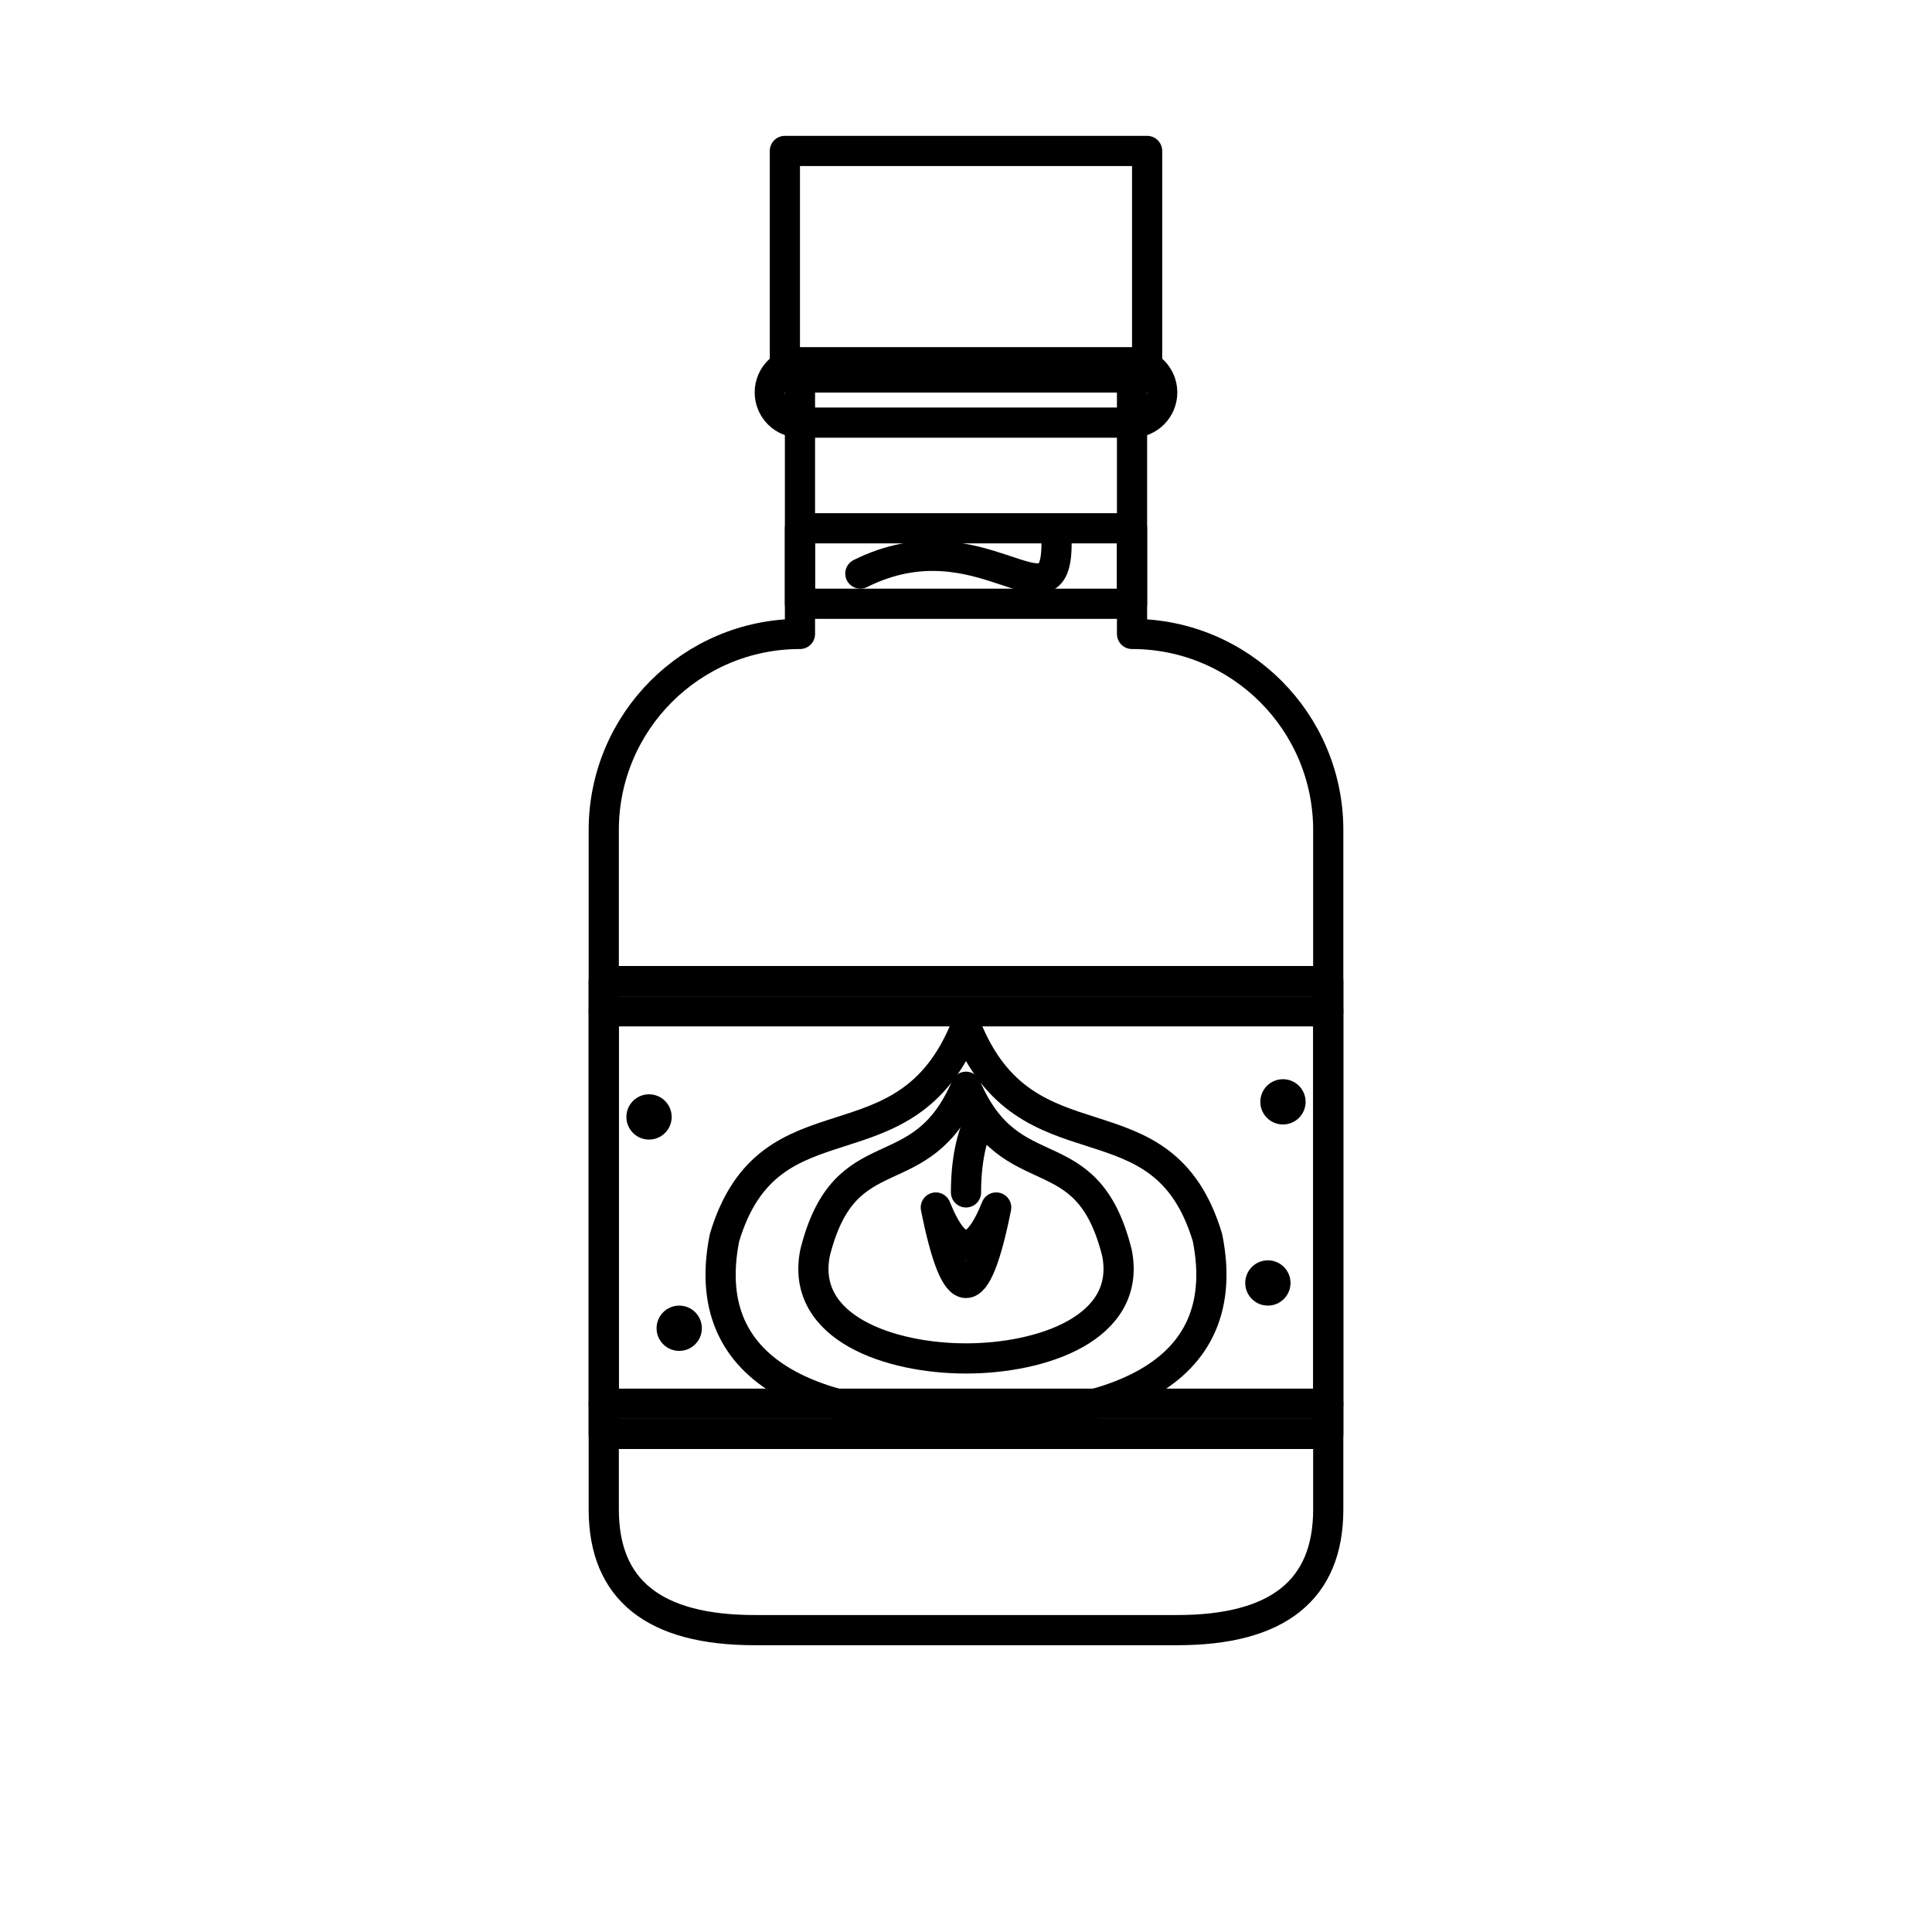
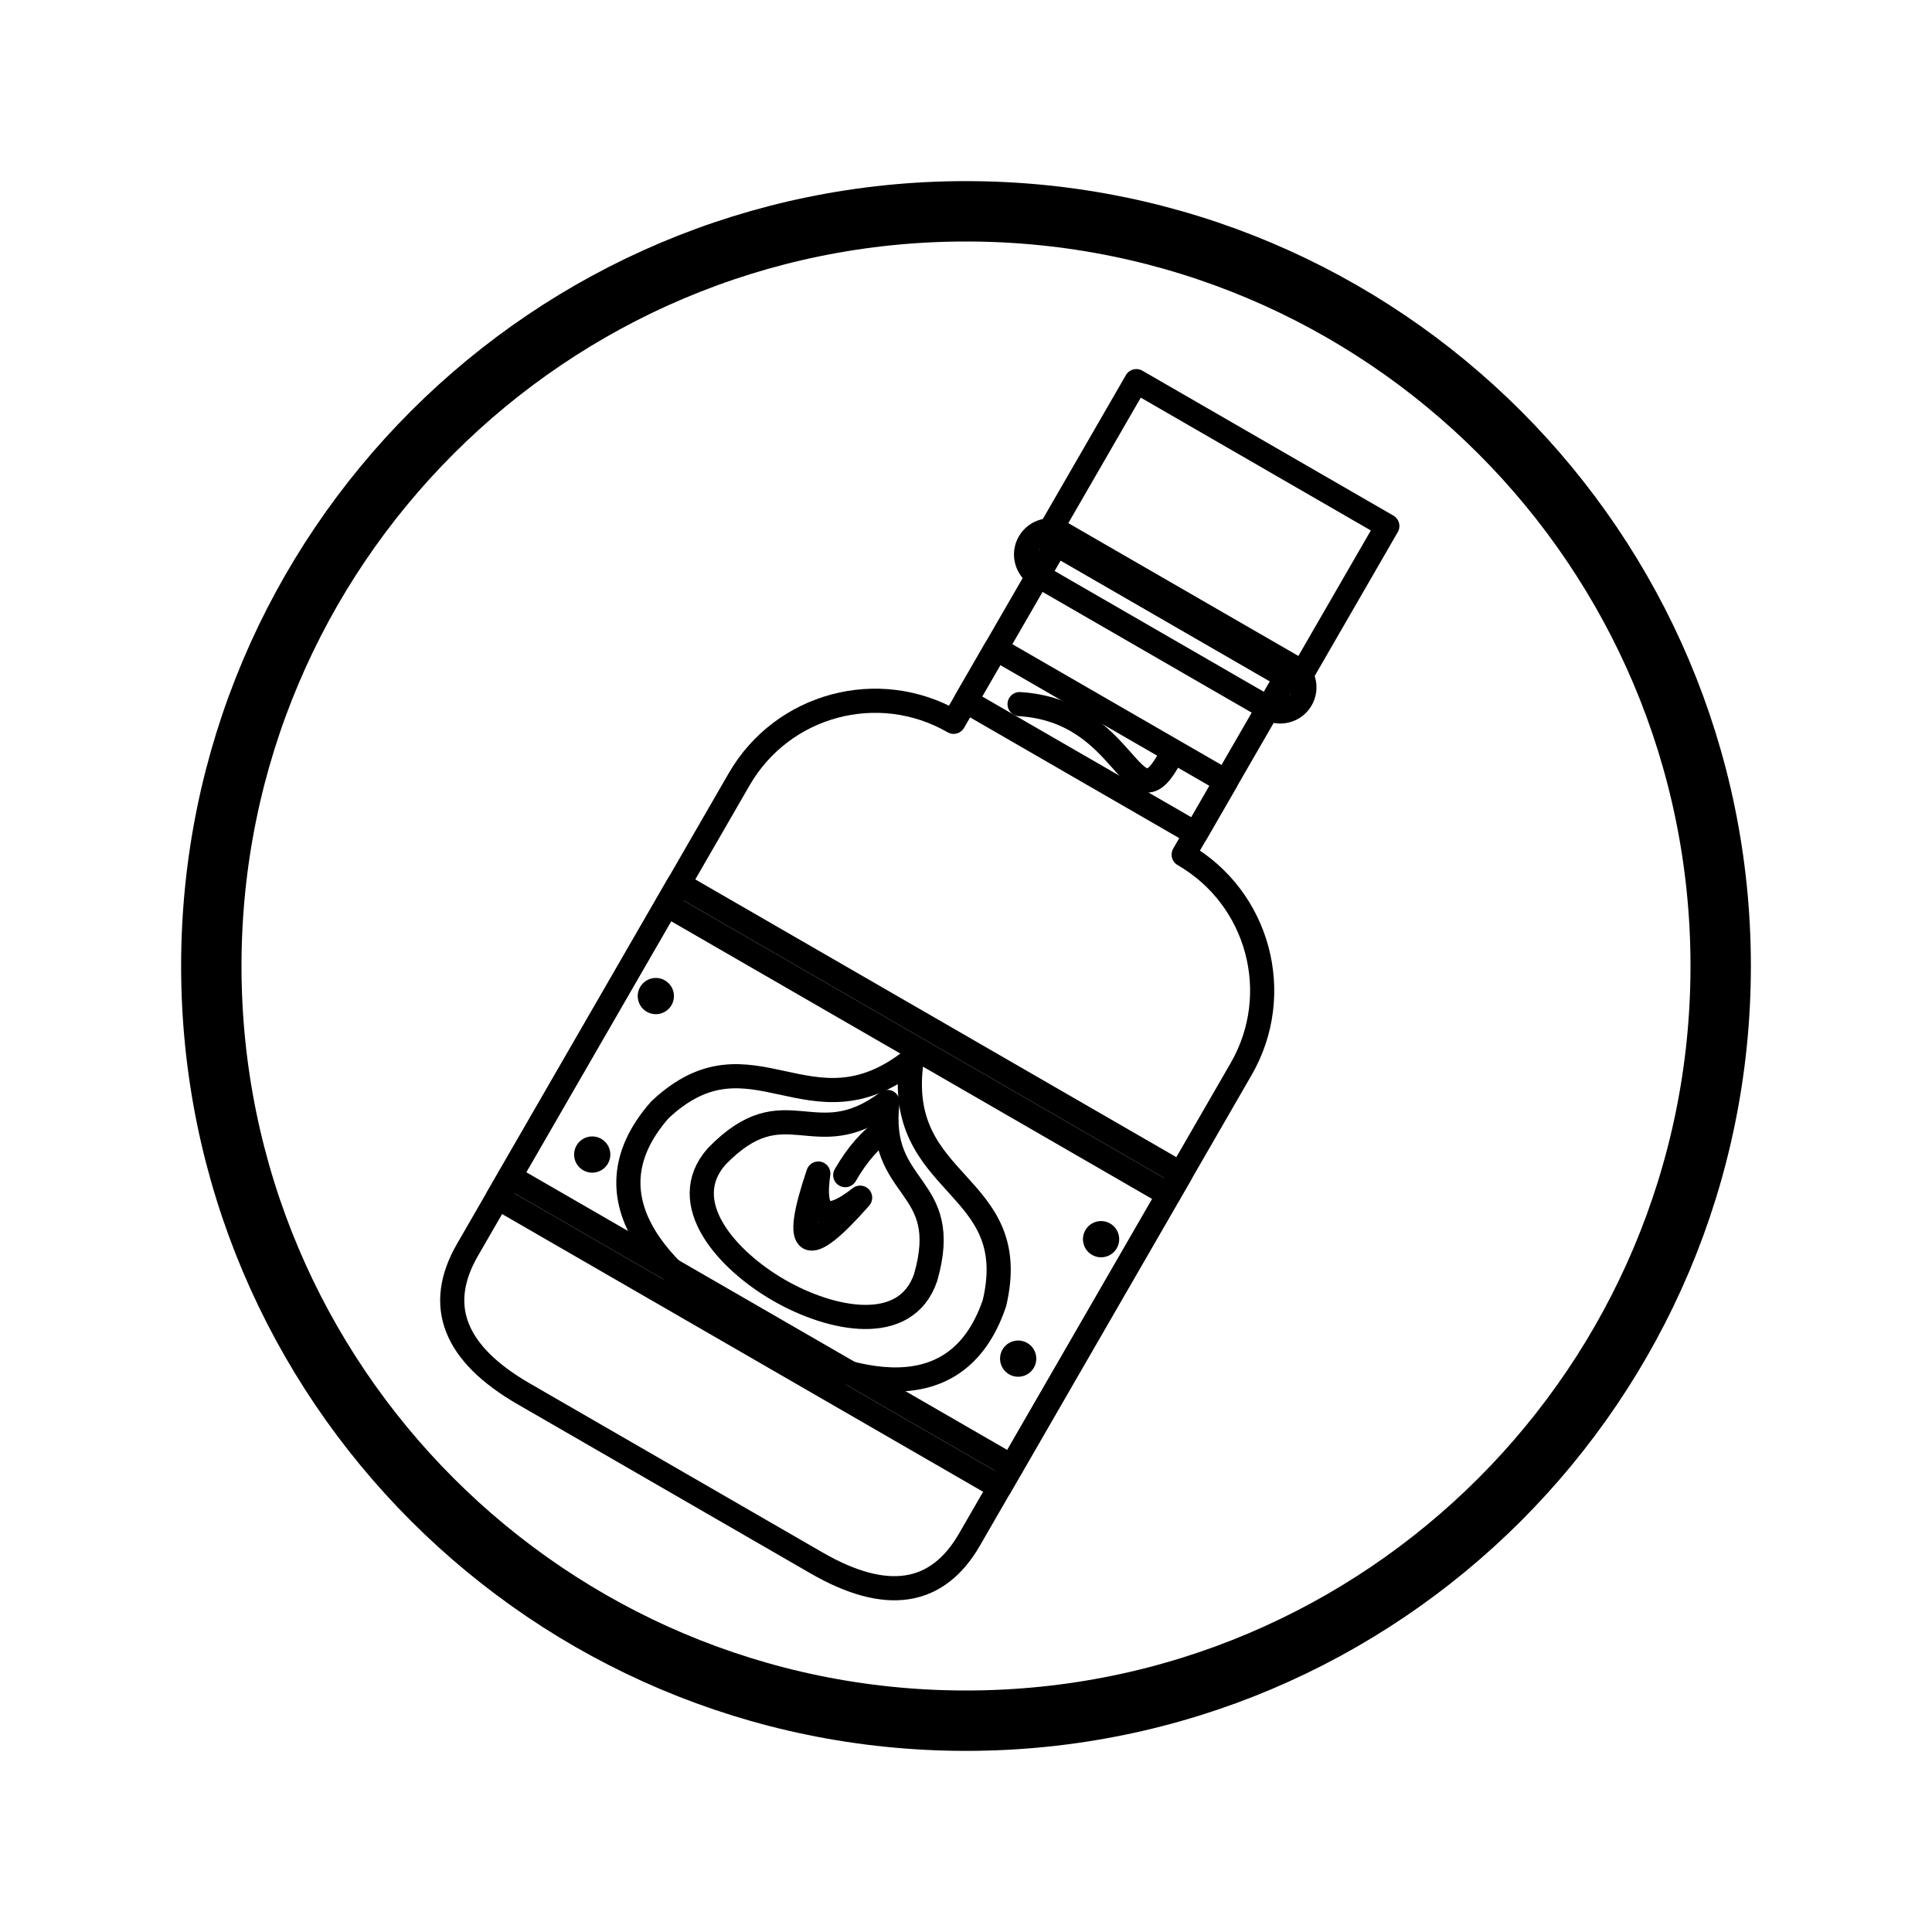
- <svg xmlns="http://www.w3.org/2000/svg" viewBox="0 0 128 128" fill="none" stroke="currentColor" stroke-width="2" stroke-linecap="round" stroke-linejoin="round">
-   <path d="M 40 100 Q 40 108 50 108 L 78 108 Q 88 108 88 100 L 88 55 A 13 13 0 0 0 75 42 L 75 25 L 53 25 L 53 42 A 13 13 0 0 0 40 55 Z" />
-   <rect x="51" y="24" width="26" height="4" rx="2" />
-   <rect x="52" y="10" width="24" height="15" />
-   <path d="M 53 35 L 75 35 L 75 40 L 53 40 Z" />
-   <path d="M 57 38 C 65 34 70 42 70 36" />
-   <rect x="40" y="65" width="48" height="30" />
-   <line x1="40" y1="67" x2="88" y2="67" />
-   <line x1="40" y1="93" x2="88" y2="93" />
-   <path d="M 64 68 C 68 78 77 72 80 82 C 82 92 72 94 64 94 C 56 94 46 92 48 82 C 51 72 60 78 64 68 Z" />
-   <path d="M 64 72 C 67 79 72 75 74 83 C 75 88 69 90 64 90 C 59 90 53 88 54 83 C 56 75 61 79 64 72 Z" />
-   <path d="M 62 80 Q 64 90 66 80 Q 64 85 62 80 Z" />
-   <path d="M 64 79 Q 64 76 65 74" />
-   <circle cx="43" cy="74" r="1.5" fill="currentColor" stroke="none" />
-   <circle cx="45" cy="88" r="1.5" fill="currentColor" stroke="none" />
-   <circle cx="85" cy="73" r="1.5" fill="currentColor" stroke="none" />
-   <circle cx="84" cy="85" r="1.5" fill="currentColor" stroke="none" />
+ <svg xmlns="http://www.w3.org/2000/svg" width="128" height="128" viewBox="0 0 128 128" fill="none" stroke="black" stroke-width="2" stroke-linecap="round" stroke-linejoin="round">
+   <circle cx="64" cy="64" r="50" stroke-width="4" />
+   <g transform="translate(64, 64) rotate(30) scale(0.8) translate(-64, -59)">
+     <path d="M 40 100 Q 40 108 50 108 L 78 108 Q 88 108 88 100 L 88 55 A 13 13 0 0 0 75 42 L 75 25 L 53 25 L 53 42 A 13 13 0 0 0 40 55 Z" />
+     <rect x="51" y="24" width="26" height="4" rx="2" />
+     <rect x="52" y="10" width="24" height="15" />
+     <path d="M 53 35 L 75 35 L 75 40 L 53 40 Z" />
+     <path d="M 57 38 C 65 34 70 42 70 36" />
+     <rect x="40" y="65" width="48" height="30" />
+     <line x1="40" y1="67" x2="88" y2="67" />
+     <line x1="40" y1="93" x2="88" y2="93" />
+     <path d="M 64 68 C 68 78 77 72 80 82 C 82 92 72 94 64 94 C 56 94 46 92 48 82 C 51 72 60 78 64 68 Z" />
+     <path d="M 64 72 C 67 79 72 75 74 83 C 75 88 69 90 64 90 C 59 90 53 88 54 83 C 56 75 61 79 64 72 Z" />
+     <path d="M 62 80 Q 64 90 66 80 Q 64 85 62 80 Z" />
+     <path d="M 64 79 Q 64 76 65 74" />
+     <circle cx="43" cy="74" r="1.5" fill="currentColor" stroke="none" />
+     <circle cx="45" cy="88" r="1.5" fill="currentColor" stroke="none" />
+     <circle cx="85" cy="73" r="1.5" fill="currentColor" stroke="none" />
+     <circle cx="84" cy="85" r="1.5" fill="currentColor" stroke="none" />
+   </g>
</svg>
